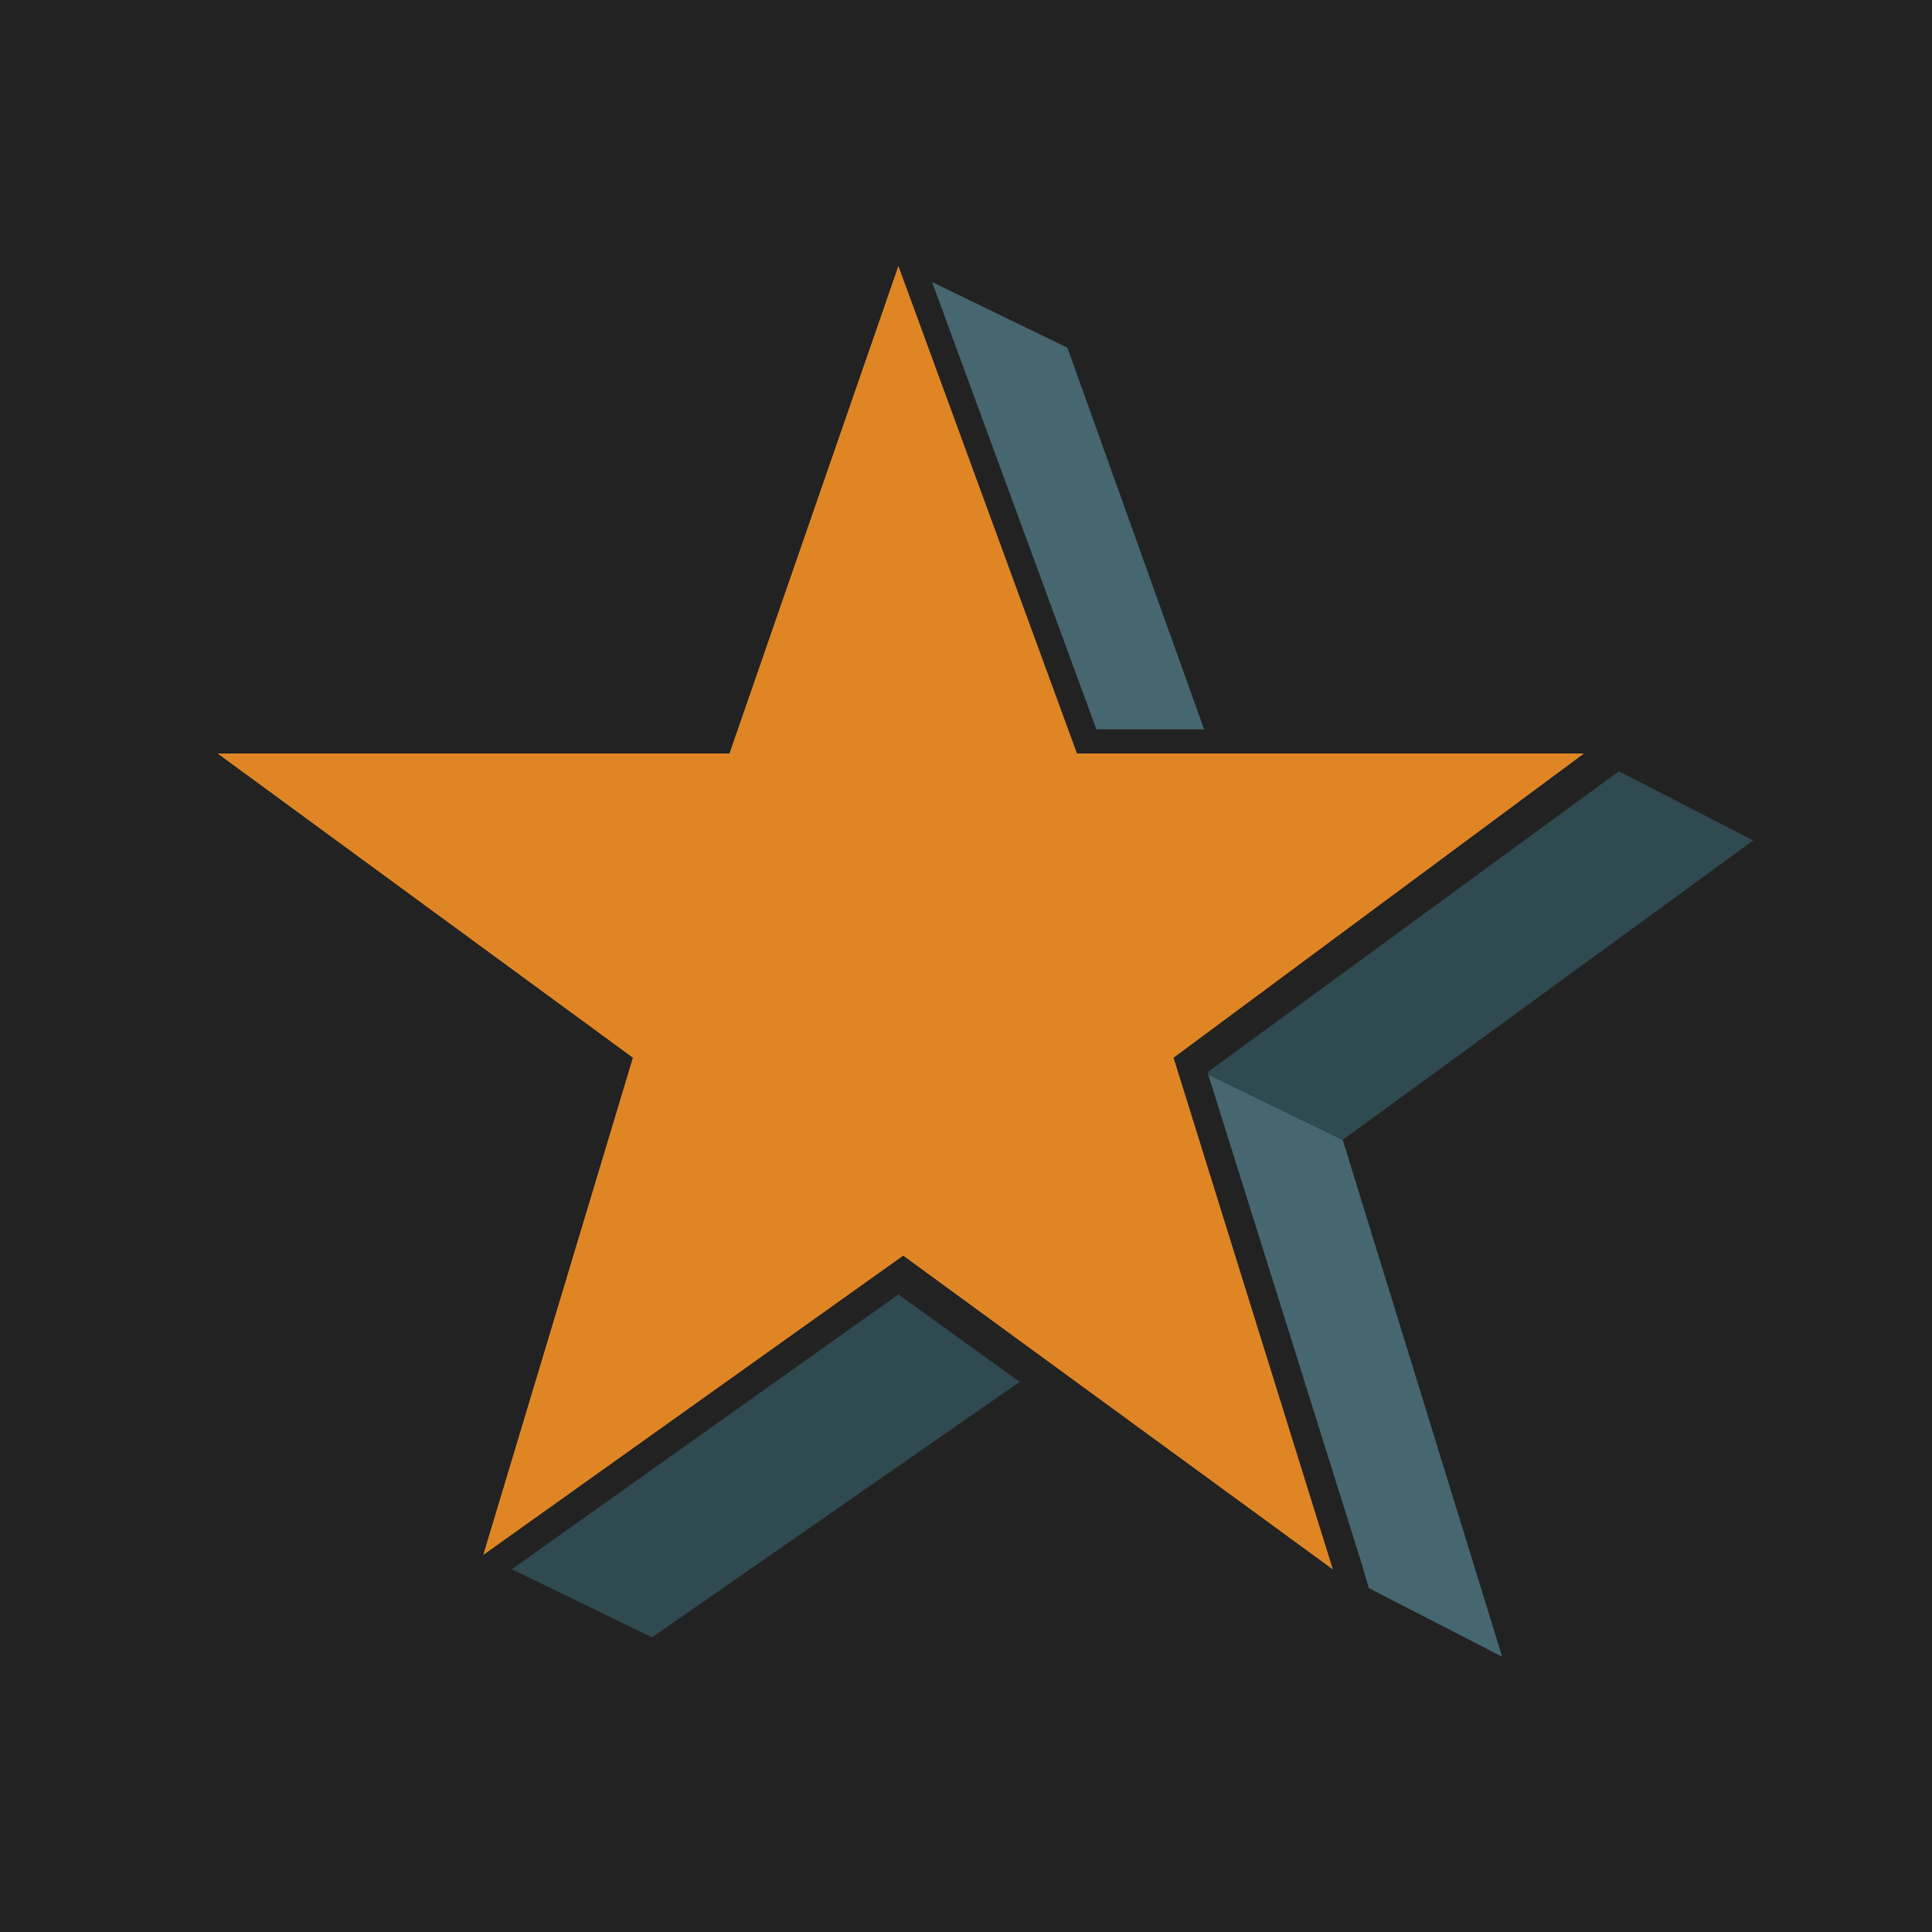
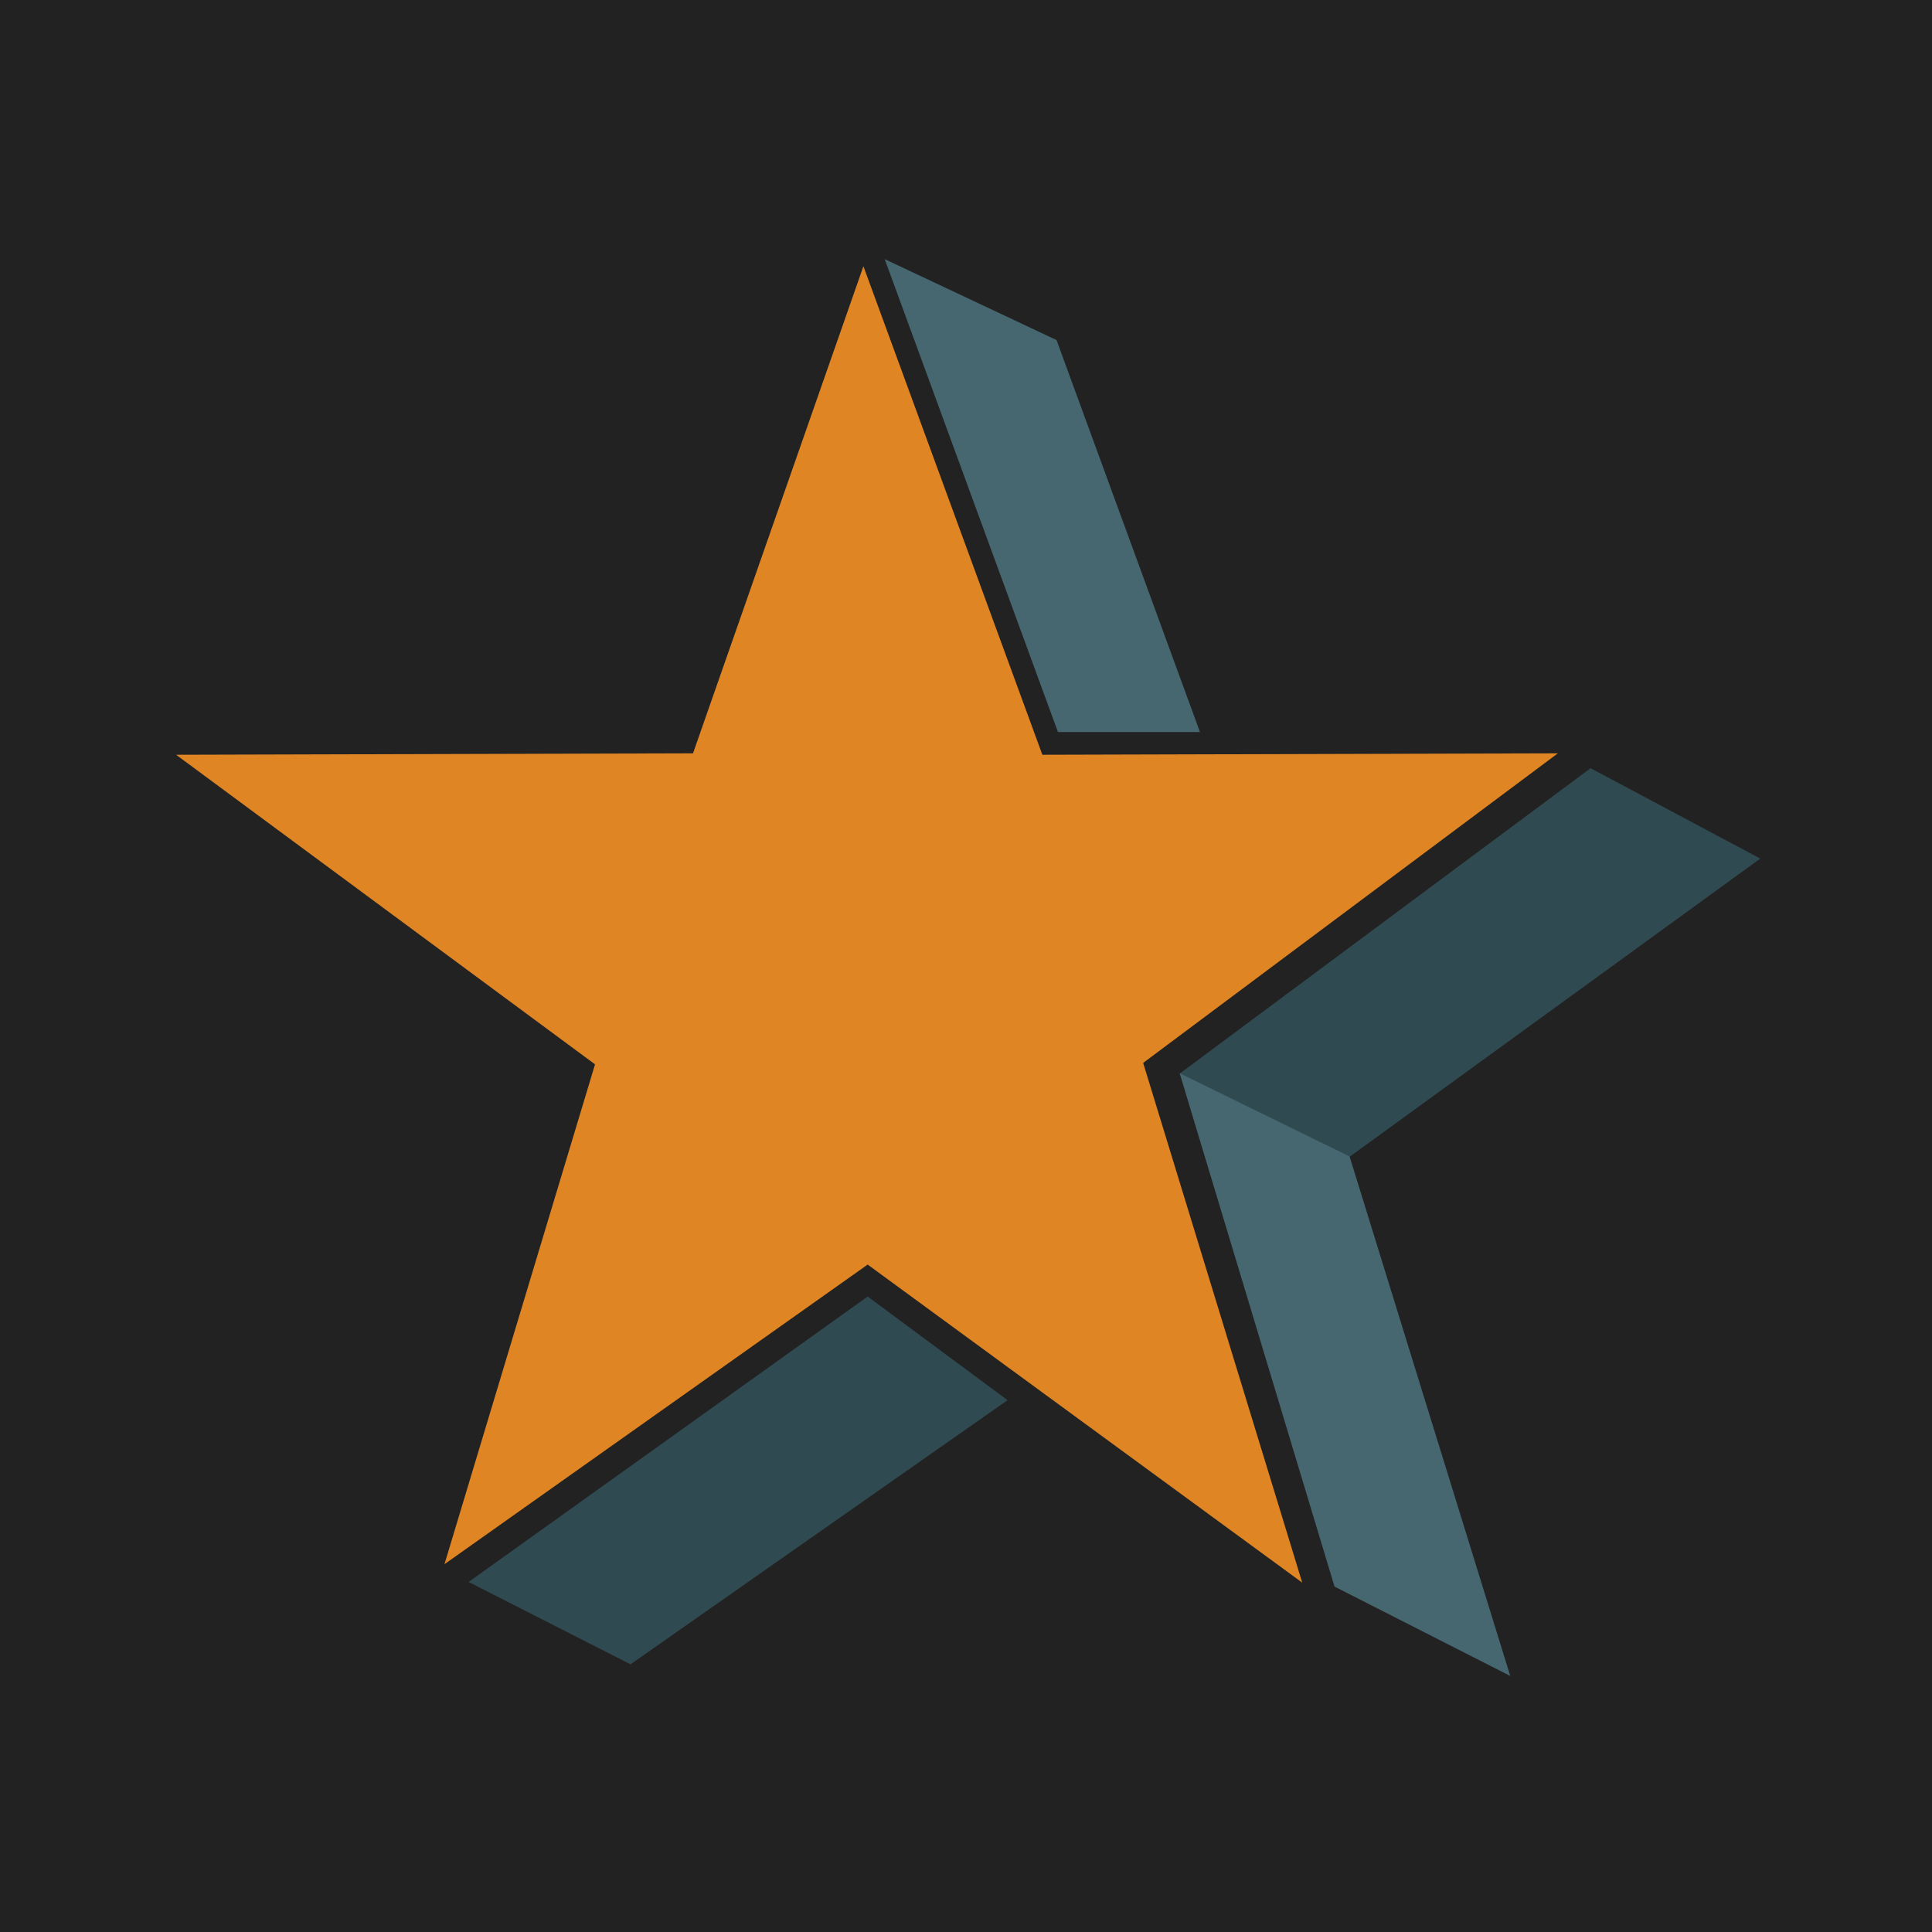
- <svg xmlns="http://www.w3.org/2000/svg" version="1.1" x="0px" y="0px" width="400px" height="400px" viewBox="0 0 400 400" enable-background="new 0 0 400 400" xml:space="preserve">
+ <svg xmlns="http://www.w3.org/2000/svg" version="1.1" x="0px" y="0px" width="500px" height="500px" viewBox="0 0 500 500" enable-background="new 0 0 500 500" xml:space="preserve">
  <g id="background">
-     <rect fill="#222222" x="0" y="0" width="400" height="400" />
+     <rect fill="#222222" x="0" y="0" width="500" height="500" />
  </g>
-   <g id="_3d-1">
-     <polygon fill="#304A51" points="100,322 135,339 217,282 187,260" />
-   </g>
-   <g id="_3d-2">
-     <polygon fill="#466770" points="278,236 311,343 276,325 243,219" />
-   </g>
-   <g id="_3d-3">
-     <polygon fill="#466770" points="223,156 251.125,156.125 221,72 186,55" />
-   </g>
-   <g id="_3d-4">
-     <polygon fill="#304A51" points="243,219 328,156 363,174 278,236" />
-   </g>
-   <g id="star">
-     <polygon fill="#e08524" enable-background="new" points="187,260 100,322 131,219 45,156 151,156 186,55 223,156 328,156 243,219 276,325" />
-     <path fill="#222222" d="M186,55l37,101h105l-85,63l33,106l-89-65l-87,62l31-103l-86-63h106L186,55 M186,37l-6,16l-34,97H45H26             l15,11l83,60l-30,99l-5,17l14-10l83-59l86,62l15,11l-5-17l-32-102l82-60l15-11h-18H227l-36-98L186,37L186,37z" />
+   <g transform="translate(0,-552.3622)">
+     <path d="M223.45,68.9,179.35,194.96,45.572,195.33,153.99,275.45,115.03,404.81,224.55,327.27,337.02,409.59,295.85,275.08,403.17,194.96,269.76,195.33,223.45,68.9" transform="translate(0,552.3622)" fill="#e08524" />
+     <path d="m228.96,67.062,44.47,20.949,37.119,101.44-36.752,0-44.837-122.38" transform="translate(0,552.3622)" fill="#466770" />
+     <path d="m305.35,277.81,43.919,21.57,106.29-77.183-43.919-23.389-106.29,79.002" transform="translate(0,552.3622)" fill="#304a51" />
+     <path d="m305.29,277.73,43.979,21.554,41.58,134.45-45.478-23.129-40.081-132.87" transform="translate(0,552.3622)" fill="#466770" />
+     <path d="m121.28,409.41,103.27-73.871,36.201,26.829-97.576,68.359-41.897-21.316" transform="translate(0,552.3622)" fill="#304a51" />
  </g>
</svg>
